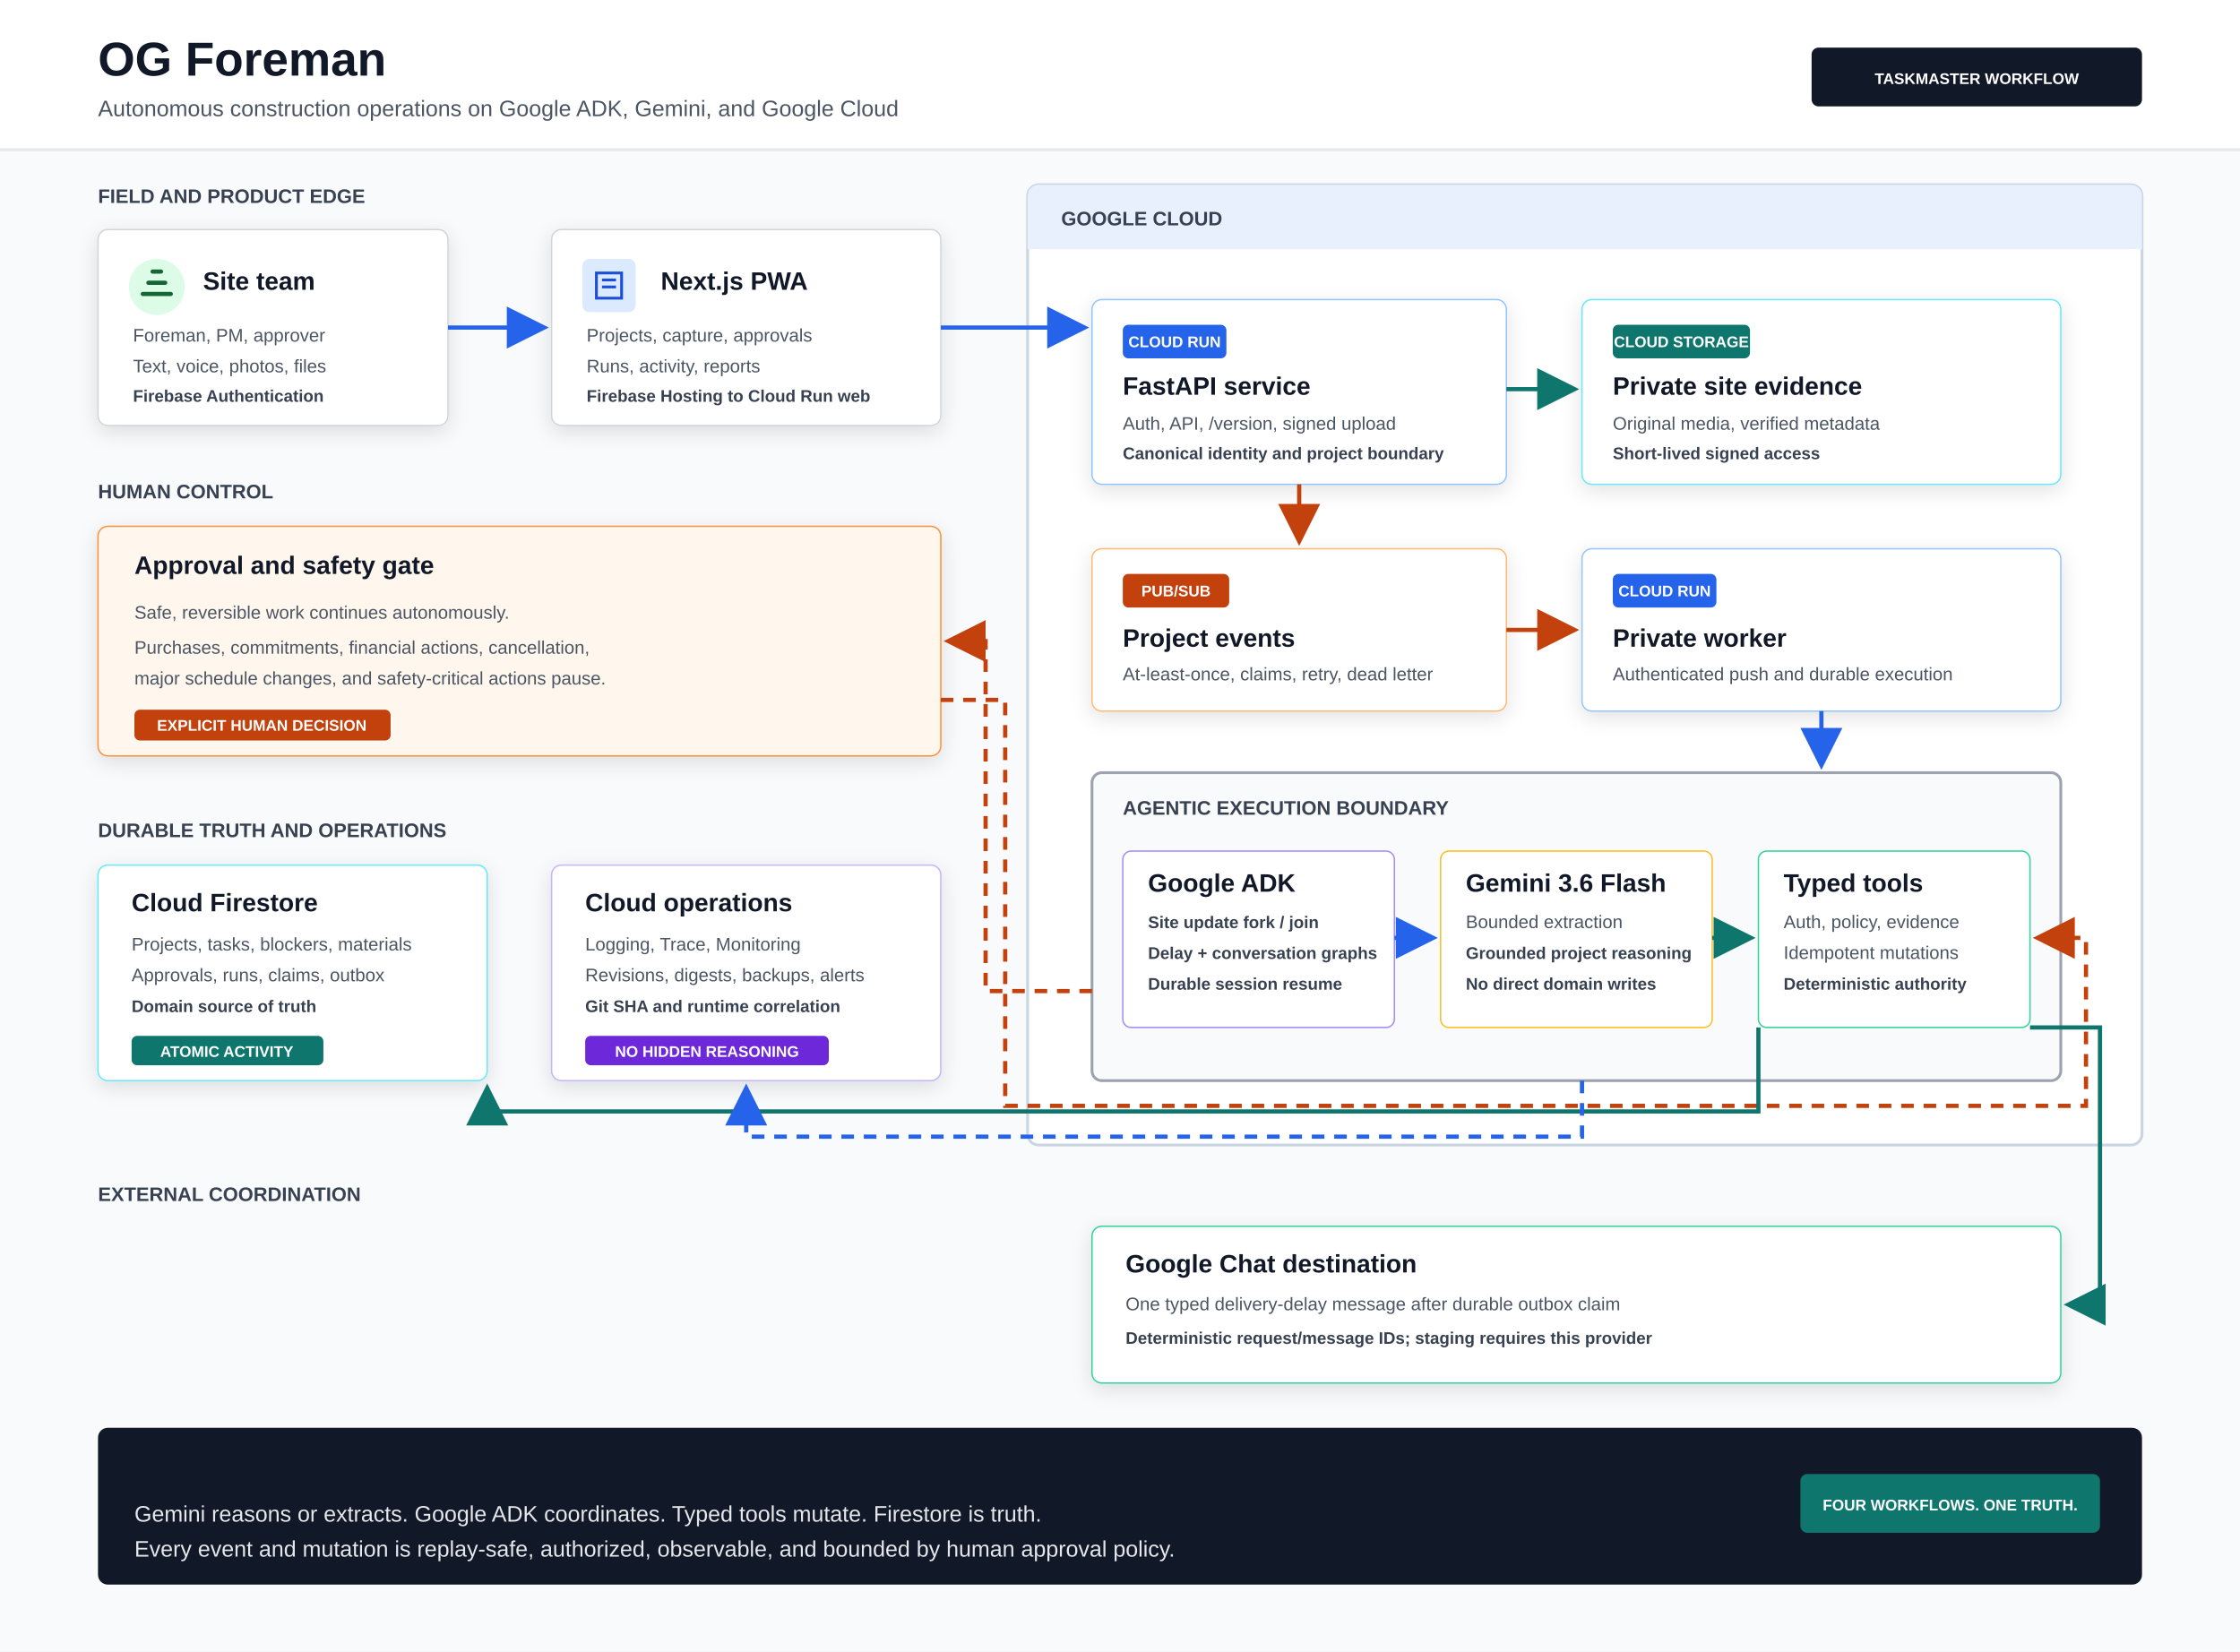
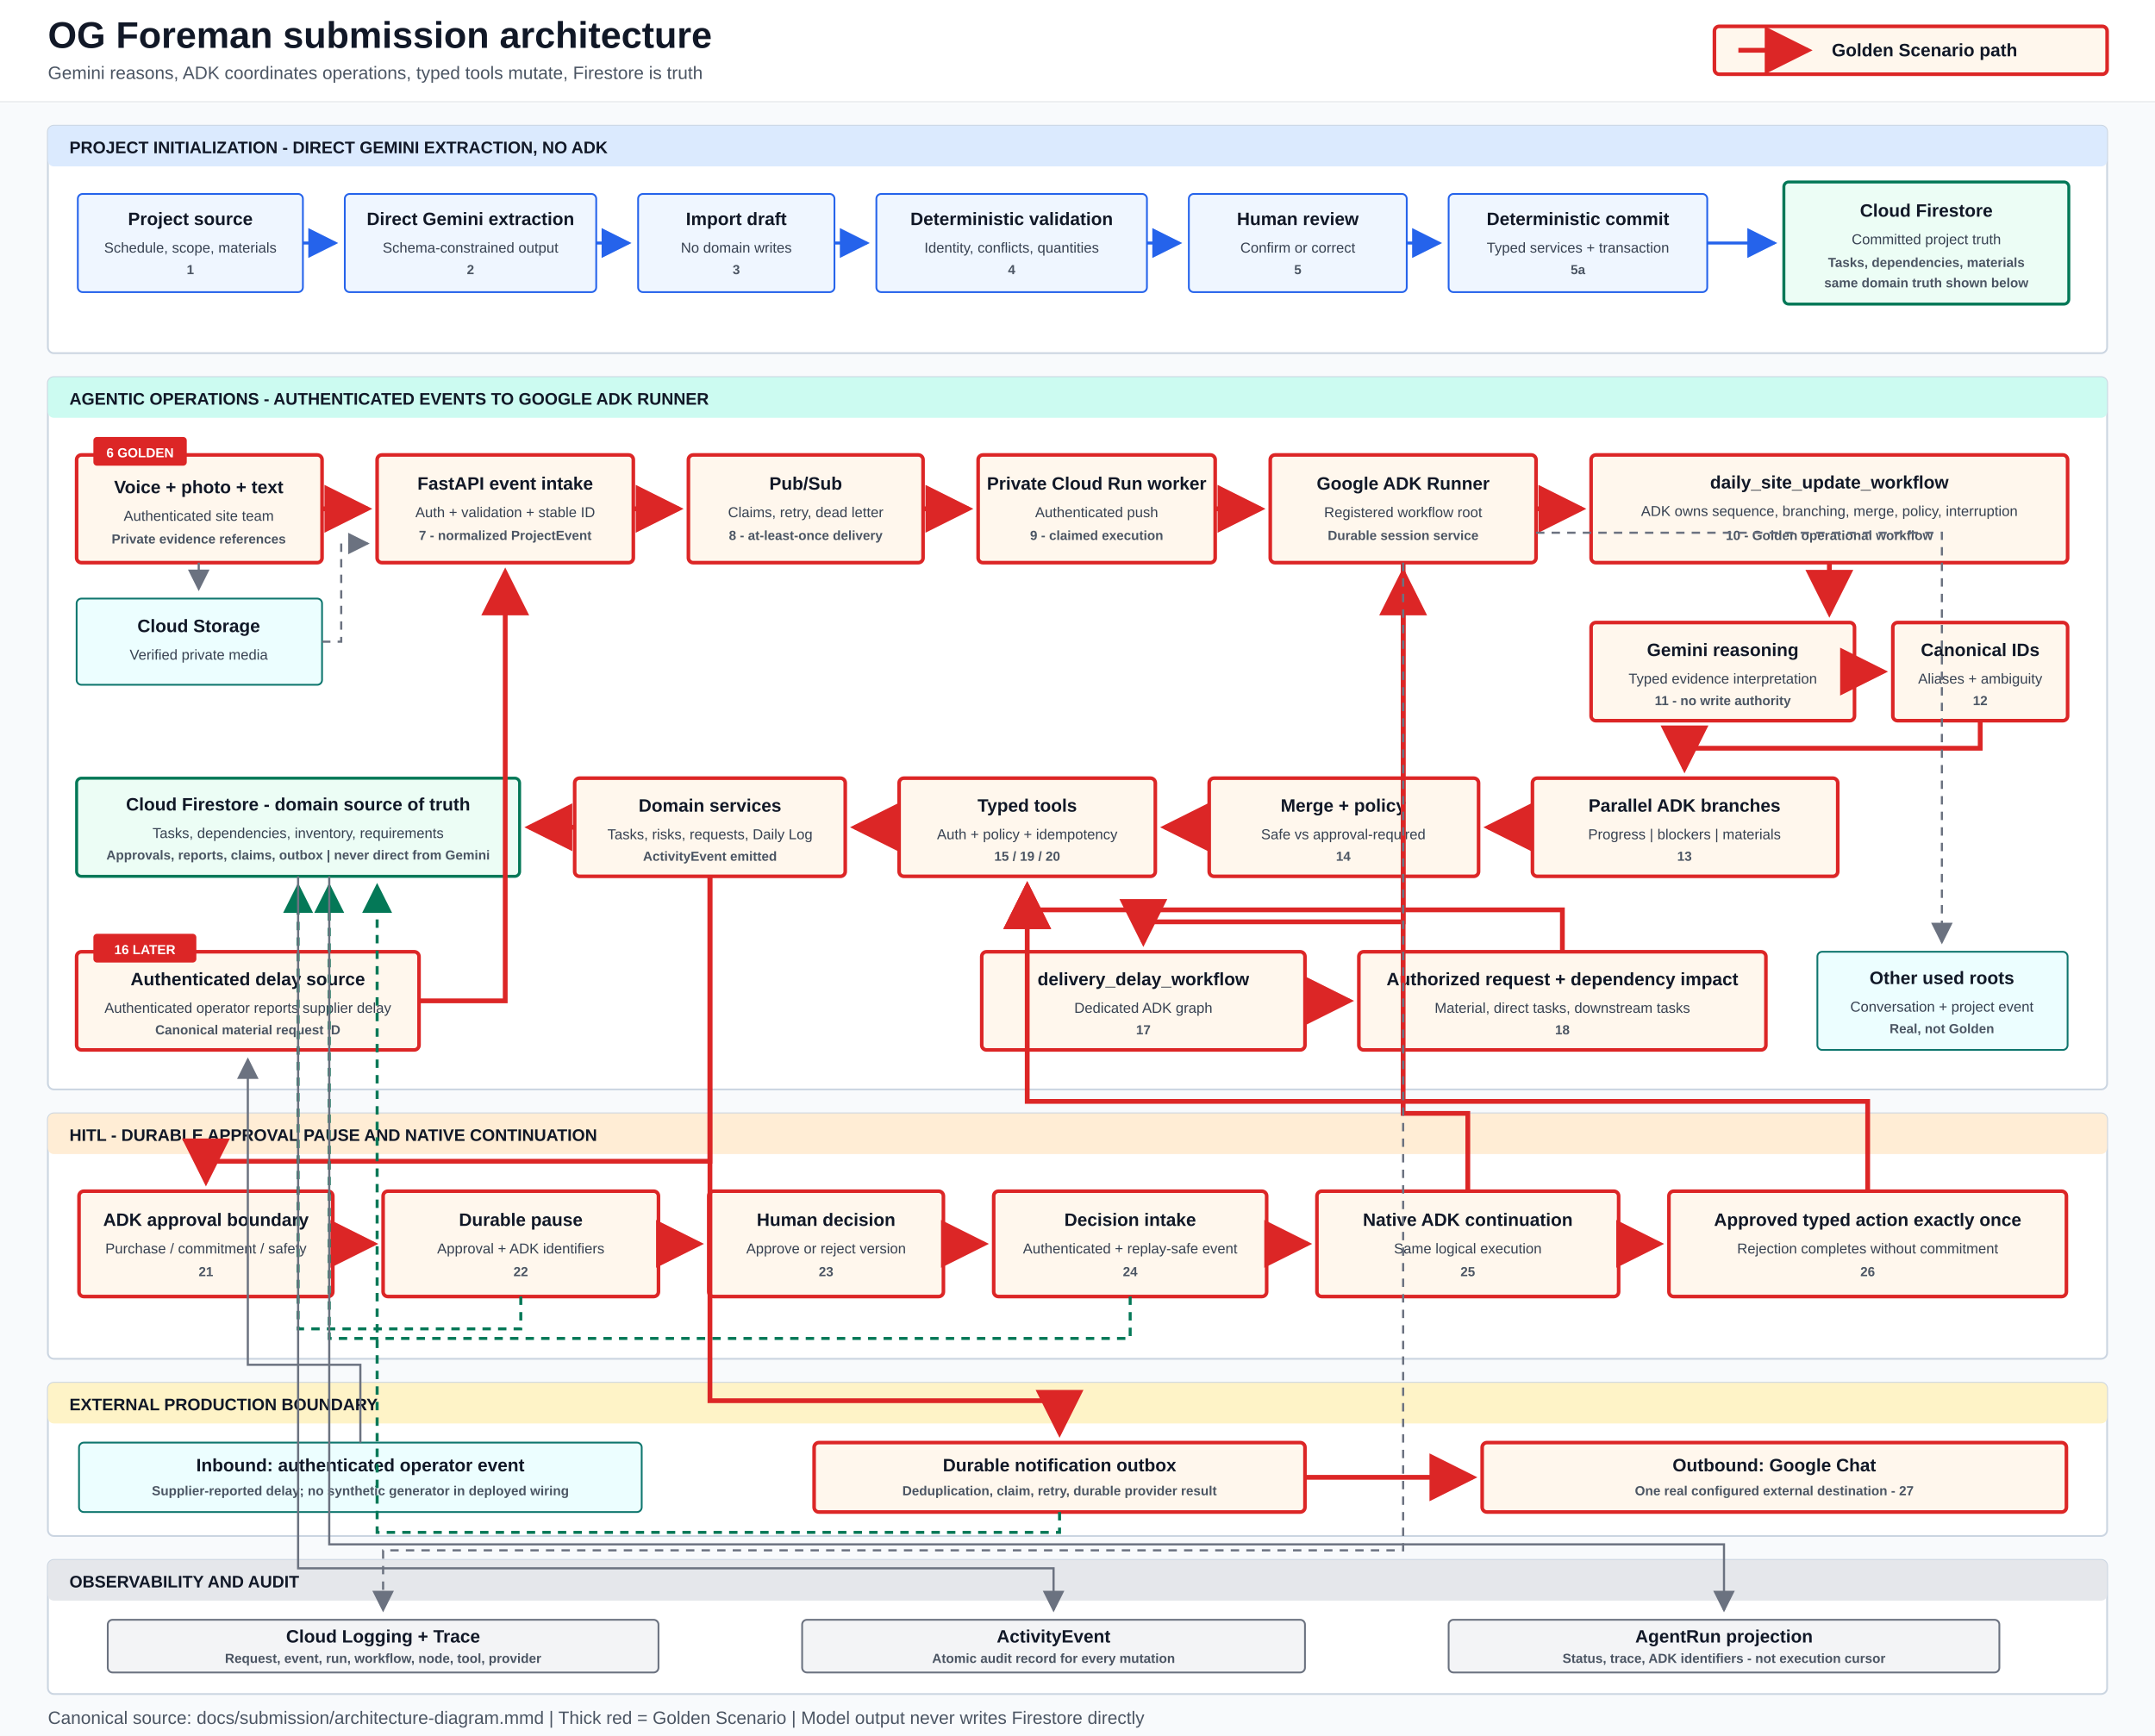
- <svg xmlns="http://www.w3.org/2000/svg" width="1600" height="1180" viewBox="0 0 1600 1180" role="img" aria-labelledby="title desc">
+ <svg xmlns="http://www.w3.org/2000/svg" width="1800" height="1450" viewBox="0 0 1800 1450" role="img" aria-labelledby="title desc">
  <defs>
-     <filter id="shadow" x="-10%" y="-10%" width="120%" height="130%">
-       <feDropShadow dx="0" dy="4" stdDeviation="7" flood-color="#111827" flood-opacity="0.12" />
-     </filter>
-     <marker id="arrow-blue" markerWidth="10" markerHeight="10" refX="8" refY="5" orient="auto">
-       <path d="M0,0 L10,5 L0,10 z" fill="#2563eb" />
-     </marker>
-     <marker id="arrow-teal" markerWidth="10" markerHeight="10" refX="8" refY="5" orient="auto">
-       <path d="M0,0 L10,5 L0,10 z" fill="#0f766e" />
-     </marker>
-     <marker id="arrow-orange" markerWidth="10" markerHeight="10" refX="8" refY="5" orient="auto">
-       <path d="M0,0 L10,5 L0,10 z" fill="#c2410c" />
+     <marker id="arrow-red" markerWidth="10" markerHeight="10" refX="9" refY="5" orient="auto">
+       <path d="M0 0 L10 5 L0 10 Z" fill="#dc2626" />
+     </marker>
+     <marker id="arrow-blue" markerWidth="10" markerHeight="10" refX="9" refY="5" orient="auto">
+       <path d="M0 0 L10 5 L0 10 Z" fill="#2563eb" />
+     </marker>
+     <marker id="arrow-green" markerWidth="10" markerHeight="10" refX="9" refY="5" orient="auto">
+       <path d="M0 0 L10 5 L0 10 Z" fill="#047857" />
+     </marker>
+     <marker id="arrow-gray" markerWidth="10" markerHeight="10" refX="9" refY="5" orient="auto">
+       <path d="M0 0 L10 5 L0 10 Z" fill="#6b7280" />
    </marker>
    <style>
-       .title { font: 700 34px Arial, sans-serif; fill: #111827; }
-       .subtitle { font: 400 16px Arial, sans-serif; fill: #4b5563; }
-       .footer-copy { font: 400 16px Arial, sans-serif; fill: #e5e7eb; }
-       .band { font: 700 14px Arial, sans-serif; fill: #374151; letter-spacing: 0; }
-       .box-title { font: 700 18px Arial, sans-serif; fill: #111827; }
-       .box-copy { font: 400 13px Arial, sans-serif; fill: #4b5563; }
-       .box-small { font: 600 12px Arial, sans-serif; fill: #374151; }
-       .pill { font: 700 11px Arial, sans-serif; fill: #ffffff; }
-       .flow { fill: none; stroke: #2563eb; stroke-width: 3; marker-end: url(#arrow-blue); }
-       .flow-teal { fill: none; stroke: #0f766e; stroke-width: 3; marker-end: url(#arrow-teal); }
-       .flow-orange { fill: none; stroke: #c2410c; stroke-width: 3; marker-end: url(#arrow-orange); }
-       .dash { stroke-dasharray: 9 7; }
+       .title { font: 700 31px Arial, sans-serif; fill: #111827; letter-spacing: 0; }
+       .subtitle { font: 400 15px Arial, sans-serif; fill: #4b5563; letter-spacing: 0; }
+       .band-title { font: 700 14px Arial, sans-serif; fill: #111827; letter-spacing: 0; }
+       .box-title { font: 700 15px Arial, sans-serif; fill: #111827; letter-spacing: 0; }
+       .box-copy { font: 400 12px Arial, sans-serif; fill: #374151; letter-spacing: 0; }
+       .small { font: 600 11px Arial, sans-serif; fill: #4b5563; letter-spacing: 0; }
+       .badge { font: 700 11px Arial, sans-serif; fill: #ffffff; letter-spacing: 0; }
+       .step { font: 700 11px Arial, sans-serif; fill: #ffffff; letter-spacing: 0; }
+       .band { fill: #ffffff; stroke: #cbd5e1; stroke-width: 1.5; rx: 5; }
+       .init { fill: #eff6ff; stroke: #2563eb; stroke-width: 1.5; rx: 4; }
+       .golden { fill: #fff7ed; stroke: #dc2626; stroke-width: 3; rx: 4; }
+       .runtime { fill: #ecfeff; stroke: #0f766e; stroke-width: 1.5; rx: 4; }
+       .truth { fill: #ecfdf5; stroke: #047857; stroke-width: 2.5; rx: 4; }
+       .observe { fill: #f3f4f6; stroke: #6b7280; stroke-width: 1.5; rx: 4; }
+       .flow-red { fill: none; stroke: #dc2626; stroke-width: 4; marker-end: url(#arrow-red); }
+       .flow-blue { fill: none; stroke: #2563eb; stroke-width: 2.5; marker-end: url(#arrow-blue); }
+       .flow-green { fill: none; stroke: #047857; stroke-width: 2.5; marker-end: url(#arrow-green); }
+       .flow-gray { fill: none; stroke: #6b7280; stroke-width: 1.8; marker-end: url(#arrow-gray); }
+       .dashed { stroke-dasharray: 7 6; }
    </style>
  </defs>
-   <rect width="1600" height="1180" fill="#f8fafc" />
-   <rect x="0" y="0" width="1600" height="108" fill="#ffffff" />
-   <rect x="0" y="106" width="1600" height="2" fill="#e5e7eb" />
-   <text x="70" y="54" class="title">OG Foreman</text>
-   <text x="70" y="83" class="subtitle">Autonomous construction operations on Google ADK, Gemini, and Google Cloud</text>
-   <rect x="1294" y="34" width="236" height="42" rx="5" fill="#111827" />
-   <text x="1412" y="60" class="pill" text-anchor="middle">TASKMASTER WORKFLOW</text>
-   <text x="70" y="145" class="band">FIELD AND PRODUCT EDGE</text>
-   <rect x="70" y="164" width="250" height="140" rx="7" fill="#ffffff" stroke="#d1d5db" filter="url(#shadow)" />
-   <circle cx="112" cy="205" r="20" fill="#dcfce7" />
-   <path d="M102 210 h20 M106 202 h12 M109 194 h6" stroke="#166534" stroke-width="3" stroke-linecap="round" />
-   <text x="145" y="207" class="box-title">Site team</text>
-   <text x="95" y="244" class="box-copy">Foreman, PM, approver</text>
-   <text x="95" y="266" class="box-copy">Text, voice, photos, files</text>
-   <text x="95" y="287" class="box-small">Firebase Authentication</text>
-   <rect x="394" y="164" width="278" height="140" rx="7" fill="#ffffff" stroke="#d1d5db" filter="url(#shadow)" />
-   <rect x="416" y="185" width="38" height="38" rx="5" fill="#dbeafe" />
-   <path d="M426 195 h18 v18 h-18 z M430 200 h10 M430 205 h10" fill="none" stroke="#1d4ed8" stroke-width="2" />
-   <text x="472" y="207" class="box-title">Next.js PWA</text>
-   <text x="419" y="244" class="box-copy">Projects, capture, approvals</text>
-   <text x="419" y="266" class="box-copy">Runs, activity, reports</text>
-   <text x="419" y="287" class="box-small">Firebase Hosting to Cloud Run web</text>
-   <path d="M320 234 H386" class="flow" />
-   <rect x="734" y="132" width="796" height="686" rx="8" fill="#ffffff" stroke="#cbd5e1" stroke-width="2" />
-   <rect x="734" y="132" width="796" height="46" rx="8" fill="#e8f0fe" />
-   <rect x="734" y="170" width="796" height="8" fill="#e8f0fe" />
-   <text x="758" y="161" class="band" fill="#174ea6">GOOGLE CLOUD</text>
-   <rect x="780" y="214" width="296" height="132" rx="7" fill="#ffffff" stroke="#93c5fd" filter="url(#shadow)" />
-   <rect x="802" y="232" width="74" height="24" rx="4" fill="#2563eb" />
-   <text x="839" y="248" class="pill" text-anchor="middle">CLOUD RUN</text>
-   <text x="802" y="282" class="box-title">FastAPI service</text>
-   <text x="802" y="307" class="box-copy">Auth, API, /version, signed upload</text>
-   <text x="802" y="328" class="box-small">Canonical identity and project boundary</text>
-   <path d="M672 234 H772" class="flow" />
-   <rect x="1130" y="214" width="342" height="132" rx="7" fill="#ffffff" stroke="#67e8f9" filter="url(#shadow)" />
-   <rect x="1152" y="232" width="98" height="24" rx="4" fill="#0f766e" />
-   <text x="1201" y="248" class="pill" text-anchor="middle">CLOUD STORAGE</text>
-   <text x="1152" y="282" class="box-title">Private site evidence</text>
-   <text x="1152" y="307" class="box-copy">Original media, verified metadata</text>
-   <text x="1152" y="328" class="box-small">Short-lived signed access</text>
-   <path d="M1076 278 H1122" class="flow-teal" />
-   <rect x="780" y="392" width="296" height="116" rx="7" fill="#ffffff" stroke="#fdba74" filter="url(#shadow)" />
-   <rect x="802" y="410" width="76" height="24" rx="4" fill="#c2410c" />
-   <text x="840" y="426" class="pill" text-anchor="middle">PUB/SUB</text>
-   <text x="802" y="462" class="box-title">Project events</text>
-   <text x="802" y="486" class="box-copy">At-least-once, claims, retry, dead letter</text>
-   <path d="M928 346 V384" class="flow-orange" />
-   <rect x="1130" y="392" width="342" height="116" rx="7" fill="#ffffff" stroke="#93c5fd" filter="url(#shadow)" />
-   <rect x="1152" y="410" width="74" height="24" rx="4" fill="#2563eb" />
-   <text x="1189" y="426" class="pill" text-anchor="middle">CLOUD RUN</text>
-   <text x="1152" y="462" class="box-title">Private worker</text>
-   <text x="1152" y="486" class="box-copy">Authenticated push and durable execution</text>
-   <path d="M1076 450 H1122" class="flow-orange" />
-   <rect x="780" y="552" width="692" height="220" rx="7" fill="#f9fafb" stroke="#9ca3af" stroke-width="2" />
-   <text x="802" y="582" class="band">AGENTIC EXECUTION BOUNDARY</text>
-   <rect x="802" y="608" width="194" height="126" rx="6" fill="#ffffff" stroke="#a78bfa" />
-   <text x="820" y="637" class="box-title">Google ADK</text>
-   <text x="820" y="663" class="box-small">Site update fork / join</text>
-   <text x="820" y="685" class="box-small">Delay + conversation graphs</text>
-   <text x="820" y="707" class="box-small">Durable session resume</text>
-   <rect x="1029" y="608" width="194" height="126" rx="6" fill="#ffffff" stroke="#fbbf24" />
-   <text x="1047" y="637" class="box-title">Gemini 3.6 Flash</text>
-   <text x="1047" y="663" class="box-copy">Bounded extraction</text>
-   <text x="1047" y="685" class="box-small">Grounded project reasoning</text>
-   <text x="1047" y="707" class="box-small">No direct domain writes</text>
-   <rect x="1256" y="608" width="194" height="126" rx="6" fill="#ffffff" stroke="#34d399" />
-   <text x="1274" y="637" class="box-title">Typed tools</text>
-   <text x="1274" y="663" class="box-copy">Auth, policy, evidence</text>
-   <text x="1274" y="685" class="box-copy">Idempotent mutations</text>
-   <text x="1274" y="707" class="box-small">Deterministic authority</text>
-   <path d="M1301 508 V544" class="flow" />
-   <path d="M996 670 H1021" class="flow" />
-   <path d="M1223 670 H1248" class="flow-teal" />
-   <text x="70" y="356" class="band">HUMAN CONTROL</text>
-   <rect x="70" y="376" width="602" height="164" rx="7" fill="#fff7ed" stroke="#fb923c" filter="url(#shadow)" />
-   <text x="96" y="410" class="box-title">Approval and safety gate</text>
-   <text x="96" y="442" class="box-copy">Safe, reversible work continues autonomously.</text>
-   <text x="96" y="467" class="box-copy">Purchases, commitments, financial actions, cancellation,</text>
-   <text x="96" y="489" class="box-copy">major schedule changes, and safety-critical actions pause.</text>
-   <rect x="96" y="507" width="183" height="22" rx="4" fill="#c2410c" />
-   <text x="187" y="522" class="pill" text-anchor="middle">EXPLICIT HUMAN DECISION</text>
-   <path d="M780 708 H704 V458 H680" class="flow-orange dash" />
-   <path d="M672 500 H718 V790 H1490 V670 H1458" class="flow-orange dash" />
-   <text x="70" y="598" class="band">DURABLE TRUTH AND OPERATIONS</text>
-   <rect x="70" y="618" width="278" height="154" rx="7" fill="#ffffff" stroke="#67e8f9" filter="url(#shadow)" />
-   <text x="94" y="651" class="box-title">Cloud Firestore</text>
-   <text x="94" y="679" class="box-copy">Projects, tasks, blockers, materials</text>
-   <text x="94" y="701" class="box-copy">Approvals, runs, claims, outbox</text>
-   <text x="94" y="723" class="box-small">Domain source of truth</text>
-   <rect x="94" y="740" width="137" height="21" rx="4" fill="#0f766e" />
-   <text x="162" y="755" class="pill" text-anchor="middle">ATOMIC ACTIVITY</text>
-   <rect x="394" y="618" width="278" height="154" rx="7" fill="#ffffff" stroke="#c4b5fd" filter="url(#shadow)" />
-   <text x="418" y="651" class="box-title">Cloud operations</text>
-   <text x="418" y="679" class="box-copy">Logging, Trace, Monitoring</text>
-   <text x="418" y="701" class="box-copy">Revisions, digests, backups, alerts</text>
-   <text x="418" y="723" class="box-small">Git SHA and runtime correlation</text>
-   <rect x="418" y="740" width="174" height="21" rx="4" fill="#6d28d9" />
-   <text x="505" y="755" class="pill" text-anchor="middle">NO HIDDEN REASONING</text>
-   <path d="M1256 734 V794 H348 V780" class="flow-teal" />
-   <path d="M1130 772 V812 H533 V780" class="flow dash" />
-   <text x="70" y="858" class="band">EXTERNAL COORDINATION</text>
-   <rect x="780" y="876" width="692" height="112" rx="7" fill="#ffffff" stroke="#34d399" filter="url(#shadow)" />
-   <text x="804" y="909" class="box-title">Google Chat destination</text>
-   <text x="804" y="936" class="box-copy">One typed delivery-delay message after durable outbox claim</text>
-   <text x="804" y="960" class="box-small">Deterministic request/message IDs; staging requires this provider</text>
-   <path d="M1450 734 H1500 V932 H1480" class="flow-teal" />
-   <rect x="70" y="1020" width="1460" height="112" rx="7" fill="#111827" />
-   <text x="96" y="1055" class="box-title" fill="#ffffff">Execution invariant</text>
-   <text x="96" y="1087" class="footer-copy">Gemini reasons or extracts. Google ADK coordinates. Typed tools mutate. Firestore is truth.</text>
-   <text x="96" y="1112" class="footer-copy">Every event and mutation is replay-safe, authorized, observable, and bounded by human approval policy.</text>
-   <rect x="1286" y="1053" width="214" height="42" rx="5" fill="#0f766e" />
-   <text x="1393" y="1079" class="pill" text-anchor="middle">FOUR WORKFLOWS. ONE TRUTH.</text>
+   <rect width="1800" height="1450" fill="#f8fafc" />
+   <rect x="0" y="0" width="1800" height="86" fill="#ffffff" />
+   <line x1="0" y1="85" x2="1800" y2="85" stroke="#e5e7eb" />
+   <text id="title-text" x="40" y="40" class="title">OG Foreman submission architecture</text>
+   <text x="40" y="66" class="subtitle">Gemini reasons, ADK coordinates operations, typed tools mutate, Firestore is truth</text>
+   <rect x="1432" y="22" width="328" height="40" class="golden" />
+   <line x1="1452" y1="42" x2="1510" y2="42" class="flow-red" />
+   <text x="1530" y="47" class="box-title">Golden Scenario path</text>
+   <rect x="40" y="105" width="1720" height="190" class="band" />
+   <rect x="40" y="105" width="1720" height="34" fill="#dbeafe" rx="5" />
+   <text x="58" y="128" class="band-title">PROJECT INITIALIZATION - DIRECT GEMINI EXTRACTION, NO ADK</text>
+   <rect x="65" y="162" width="188" height="82" class="init" />
+   <text x="159" y="188" class="box-title" text-anchor="middle">Project source</text>
+   <text x="159" y="211" class="box-copy" text-anchor="middle">Schedule, scope, materials</text>
+   <text x="159" y="229" class="small" text-anchor="middle">1</text>
+   <rect x="288" y="162" width="210" height="82" class="init" />
+   <text x="393" y="188" class="box-title" text-anchor="middle">Direct Gemini extraction</text>
+   <text x="393" y="211" class="box-copy" text-anchor="middle">Schema-constrained output</text>
+   <text x="393" y="229" class="small" text-anchor="middle">2</text>
+   <rect x="533" y="162" width="164" height="82" class="init" />
+   <text x="615" y="188" class="box-title" text-anchor="middle">Import draft</text>
+   <text x="615" y="211" class="box-copy" text-anchor="middle">No domain writes</text>
+   <text x="615" y="229" class="small" text-anchor="middle">3</text>
+   <rect x="732" y="162" width="226" height="82" class="init" />
+   <text x="845" y="188" class="box-title" text-anchor="middle">Deterministic validation</text>
+   <text x="845" y="211" class="box-copy" text-anchor="middle">Identity, conflicts, quantities</text>
+   <text x="845" y="229" class="small" text-anchor="middle">4</text>
+   <rect x="993" y="162" width="182" height="82" class="init" />
+   <text x="1084" y="188" class="box-title" text-anchor="middle">Human review</text>
+   <text x="1084" y="211" class="box-copy" text-anchor="middle">Confirm or correct</text>
+   <text x="1084" y="229" class="small" text-anchor="middle">5</text>
+   <rect x="1210" y="162" width="216" height="82" class="init" />
+   <text x="1318" y="188" class="box-title" text-anchor="middle">Deterministic commit</text>
+   <text x="1318" y="211" class="box-copy" text-anchor="middle">Typed services + transaction</text>
+   <text x="1318" y="229" class="small" text-anchor="middle">5a</text>
+   <rect x="1490" y="152" width="238" height="102" class="truth" />
+   <text x="1609" y="181" class="box-title" text-anchor="middle">Cloud Firestore</text>
+   <text x="1609" y="204" class="box-copy" text-anchor="middle">Committed project truth</text>
+   <text x="1609" y="223" class="small" text-anchor="middle">Tasks, dependencies, materials</text>
+   <text x="1609" y="240" class="small" text-anchor="middle">same domain truth shown below</text>
+   <path d="M253 203 H280" class="flow-blue" />
+   <path d="M498 203 H525" class="flow-blue" />
+   <path d="M697 203 H724" class="flow-blue" />
+   <path d="M958 203 H985" class="flow-blue" />
+   <path d="M1175 203 H1202" class="flow-blue" />
+   <path d="M1426 203 H1482" class="flow-blue" />
+   <rect x="40" y="315" width="1720" height="595" class="band" />
+   <rect x="40" y="315" width="1720" height="34" fill="#ccfbf1" rx="5" />
+   <text x="58" y="338" class="band-title">AGENTIC OPERATIONS - AUTHENTICATED EVENTS TO GOOGLE ADK RUNNER</text>
+   <rect x="64" y="380" width="205" height="90" class="golden" />
+   <rect x="78" y="365" width="78" height="24" fill="#dc2626" rx="3" />
+   <text x="117" y="382" class="badge" text-anchor="middle">6 GOLDEN</text>
+   <text x="166" y="412" class="box-title" text-anchor="middle">Voice + photo + text</text>
+   <text x="166" y="435" class="box-copy" text-anchor="middle">Authenticated site team</text>
+   <text x="166" y="454" class="small" text-anchor="middle">Private evidence references</text>
+   <rect x="64" y="500" width="205" height="72" class="runtime" />
+   <text x="166" y="528" class="box-title" text-anchor="middle">Cloud Storage</text>
+   <text x="166" y="551" class="box-copy" text-anchor="middle">Verified private media</text>
+   <path d="M166 470 V492" class="flow-gray dashed" />
+   <rect x="315" y="380" width="214" height="90" class="golden" />
+   <text x="422" y="409" class="box-title" text-anchor="middle">FastAPI event intake</text>
+   <text x="422" y="432" class="box-copy" text-anchor="middle">Auth + validation + stable ID</text>
+   <text x="422" y="451" class="small" text-anchor="middle">7 - normalized ProjectEvent</text>
+   <rect x="575" y="380" width="196" height="90" class="golden" />
+   <text x="673" y="409" class="box-title" text-anchor="middle">Pub/Sub</text>
+   <text x="673" y="432" class="box-copy" text-anchor="middle">Claims, retry, dead letter</text>
+   <text x="673" y="451" class="small" text-anchor="middle">8 - at-least-once delivery</text>
+   <rect x="817" y="380" width="198" height="90" class="golden" />
+   <text x="916" y="409" class="box-title" text-anchor="middle">Private Cloud Run worker</text>
+   <text x="916" y="432" class="box-copy" text-anchor="middle">Authenticated push</text>
+   <text x="916" y="451" class="small" text-anchor="middle">9 - claimed execution</text>
+   <rect x="1061" y="380" width="222" height="90" class="golden" />
+   <text x="1172" y="409" class="box-title" text-anchor="middle">Google ADK Runner</text>
+   <text x="1172" y="432" class="box-copy" text-anchor="middle">Registered workflow root</text>
+   <text x="1172" y="451" class="small" text-anchor="middle">Durable session service</text>
+   <rect x="1329" y="380" width="398" height="90" class="golden" />
+   <text x="1528" y="408" class="box-title" text-anchor="middle">daily_site_update_workflow</text>
+   <text x="1528" y="431" class="box-copy" text-anchor="middle">ADK owns sequence, branching, merge, policy, interruption</text>
+   <text x="1528" y="451" class="small" text-anchor="middle">10 - Golden operational workflow</text>
+   <path d="M269 425 H307" class="flow-red" />
+   <path d="M269 536 H285 V454 H307" class="flow-gray dashed" />
+   <path d="M529 425 H567" class="flow-red" />
+   <path d="M771 425 H809" class="flow-red" />
+   <path d="M1015 425 H1053" class="flow-red" />
+   <path d="M1283 425 H1321" class="flow-red" />
+   <rect x="1329" y="520" width="220" height="82" class="golden" />
+   <text x="1439" y="548" class="box-title" text-anchor="middle">Gemini reasoning</text>
+   <text x="1439" y="571" class="box-copy" text-anchor="middle">Typed evidence interpretation</text>
+   <text x="1439" y="589" class="small" text-anchor="middle">11 - no write authority</text>
+   <rect x="1581" y="520" width="146" height="82" class="golden" />
+   <text x="1654" y="548" class="box-title" text-anchor="middle">Canonical IDs</text>
+   <text x="1654" y="571" class="box-copy" text-anchor="middle">Aliases + ambiguity</text>
+   <text x="1654" y="589" class="small" text-anchor="middle">12</text>
+   <rect x="1280" y="650" width="255" height="82" class="golden" />
+   <text x="1407" y="678" class="box-title" text-anchor="middle">Parallel ADK branches</text>
+   <text x="1407" y="701" class="box-copy" text-anchor="middle">Progress | blockers | materials</text>
+   <text x="1407" y="719" class="small" text-anchor="middle">13</text>
+   <rect x="1010" y="650" width="225" height="82" class="golden" />
+   <text x="1122" y="678" class="box-title" text-anchor="middle">Merge + policy</text>
+   <text x="1122" y="701" class="box-copy" text-anchor="middle">Safe vs approval-required</text>
+   <text x="1122" y="719" class="small" text-anchor="middle">14</text>
+   <rect x="751" y="650" width="214" height="82" class="golden" />
+   <text x="858" y="678" class="box-title" text-anchor="middle">Typed tools</text>
+   <text x="858" y="701" class="box-copy" text-anchor="middle">Auth + policy + idempotency</text>
+   <text x="858" y="719" class="small" text-anchor="middle">15 / 19 / 20</text>
+   <rect x="480" y="650" width="226" height="82" class="golden" />
+   <text x="593" y="678" class="box-title" text-anchor="middle">Domain services</text>
+   <text x="593" y="701" class="box-copy" text-anchor="middle">Tasks, risks, requests, Daily Log</text>
+   <text x="593" y="719" class="small" text-anchor="middle">ActivityEvent emitted</text>
+   <rect x="64" y="650" width="370" height="82" class="truth" />
+   <text x="249" y="677" class="box-title" text-anchor="middle">Cloud Firestore - domain source of truth</text>
+   <text x="249" y="700" class="box-copy" text-anchor="middle">Tasks, dependencies, inventory, requirements</text>
+   <text x="249" y="718" class="small" text-anchor="middle">Approvals, reports, claims, outbox | never direct from Gemini</text>
+   <path d="M1528 470 V512" class="flow-red" />
+   <path d="M1549 561 H1573" class="flow-red" />
+   <path d="M1654 602 V625 H1407 V642" class="flow-red" />
+   <path d="M1280 691 H1243" class="flow-red" />
+   <path d="M1010 691 H973" class="flow-red" />
+   <path d="M751 691 H714" class="flow-red" />
+   <path d="M480 691 H442" class="flow-red" />
+   <rect x="64" y="795" width="286" height="82" class="golden" />
+   <rect x="78" y="780" width="86" height="24" fill="#dc2626" rx="3" />
+   <text x="121" y="797" class="badge" text-anchor="middle">16 LATER</text>
+   <text x="207" y="823" class="box-title" text-anchor="middle">Authenticated delay source</text>
+   <text x="207" y="846" class="box-copy" text-anchor="middle">Authenticated operator reports supplier delay</text>
+   <text x="207" y="864" class="small" text-anchor="middle">Canonical material request ID</text>
+   <rect x="820" y="795" width="270" height="82" class="golden" />
+   <text x="955" y="823" class="box-title" text-anchor="middle">delivery_delay_workflow</text>
+   <text x="955" y="846" class="box-copy" text-anchor="middle">Dedicated ADK graph</text>
+   <text x="955" y="864" class="small" text-anchor="middle">17</text>
+   <rect x="1135" y="795" width="340" height="82" class="golden" />
+   <text x="1305" y="823" class="box-title" text-anchor="middle">Authorized request + dependency impact</text>
+   <text x="1305" y="846" class="box-copy" text-anchor="middle">Material, direct tasks, downstream tasks</text>
+   <text x="1305" y="864" class="small" text-anchor="middle">18</text>
+   <rect x="1518" y="795" width="209" height="82" class="runtime" />
+   <text x="1622" y="822" class="box-title" text-anchor="middle">Other used roots</text>
+   <text x="1622" y="845" class="box-copy" text-anchor="middle">Conversation + project event</text>
+   <text x="1622" y="863" class="small" text-anchor="middle">Real, not Golden</text>
+   <path d="M350 836 H422 V478" class="flow-red" />
+   <path d="M1172 470 V770 H955 V787" class="flow-red" />
+   <path d="M1090 836 H1127" class="flow-red" />
+   <path d="M1305 795 V760 H858 V740" class="flow-red" />
+   <path d="M1283 445 H1622 V787" class="flow-gray dashed" />
+   <rect x="40" y="930" width="1720" height="205" class="band" />
+   <rect x="40" y="930" width="1720" height="34" fill="#ffedd5" rx="5" />
+   <text x="58" y="953" class="band-title">HITL - DURABLE APPROVAL PAUSE AND NATIVE CONTINUATION</text>
+   <rect x="66" y="995" width="212" height="88" class="golden" />
+   <text x="172" y="1024" class="box-title" text-anchor="middle">ADK approval boundary</text>
+   <text x="172" y="1047" class="box-copy" text-anchor="middle">Purchase / commitment / safety</text>
+   <text x="172" y="1066" class="small" text-anchor="middle">21</text>
+   <rect x="320" y="995" width="230" height="88" class="golden" />
+   <text x="435" y="1024" class="box-title" text-anchor="middle">Durable pause</text>
+   <text x="435" y="1047" class="box-copy" text-anchor="middle">Approval + ADK identifiers</text>
+   <text x="435" y="1066" class="small" text-anchor="middle">22</text>
+   <rect x="592" y="995" width="196" height="88" class="golden" />
+   <text x="690" y="1024" class="box-title" text-anchor="middle">Human decision</text>
+   <text x="690" y="1047" class="box-copy" text-anchor="middle">Approve or reject version</text>
+   <text x="690" y="1066" class="small" text-anchor="middle">23</text>
+   <rect x="830" y="995" width="228" height="88" class="golden" />
+   <text x="944" y="1024" class="box-title" text-anchor="middle">Decision intake</text>
+   <text x="944" y="1047" class="box-copy" text-anchor="middle">Authenticated + replay-safe event</text>
+   <text x="944" y="1066" class="small" text-anchor="middle">24</text>
+   <rect x="1100" y="995" width="252" height="88" class="golden" />
+   <text x="1226" y="1024" class="box-title" text-anchor="middle">Native ADK continuation</text>
+   <text x="1226" y="1047" class="box-copy" text-anchor="middle">Same logical execution</text>
+   <text x="1226" y="1066" class="small" text-anchor="middle">25</text>
+   <rect x="1394" y="995" width="332" height="88" class="golden" />
+   <text x="1560" y="1024" class="box-title" text-anchor="middle">Approved typed action exactly once</text>
+   <text x="1560" y="1047" class="box-copy" text-anchor="middle">Rejection completes without commitment</text>
+   <text x="1560" y="1066" class="small" text-anchor="middle">26</text>
+   <path d="M593 732 V970 H172 V987" class="flow-red" />
+   <path d="M278 1039 H312" class="flow-red" />
+   <path d="M550 1039 H584" class="flow-red" />
+   <path d="M788 1039 H822" class="flow-red" />
+   <path d="M1058 1039 H1092" class="flow-red" />
+   <path d="M1352 1039 H1386" class="flow-red" />
+   <path d="M1226 995 V930 H1172 V478" class="flow-red" />
+   <path d="M1560 995 V920 H858 V740" class="flow-red" />
+   <path d="M435 1083 V1110 H249 V740" class="flow-green dashed" />
+   <path d="M944 1083 V1118 H275 V740" class="flow-green dashed" />
+   <rect x="40" y="1155" width="1720" height="128" class="band" />
+   <rect x="40" y="1155" width="1720" height="34" fill="#fef3c7" rx="5" />
+   <text x="58" y="1178" class="band-title">EXTERNAL PRODUCTION BOUNDARY</text>
+   <rect x="66" y="1205" width="470" height="58" class="runtime" />
+   <text x="301" y="1229" class="box-title" text-anchor="middle">Inbound: authenticated operator event</text>
+   <text x="301" y="1249" class="small" text-anchor="middle">Supplier-reported delay; no synthetic generator in deployed wiring</text>
+   <rect x="680" y="1205" width="410" height="58" class="golden" />
+   <text x="885" y="1229" class="box-title" text-anchor="middle">Durable notification outbox</text>
+   <text x="885" y="1249" class="small" text-anchor="middle">Deduplication, claim, retry, durable provider result</text>
+   <rect x="1238" y="1205" width="488" height="58" class="golden" />
+   <text x="1482" y="1229" class="box-title" text-anchor="middle">Outbound: Google Chat</text>
+   <text x="1482" y="1249" class="small" text-anchor="middle">One real configured external destination - 27</text>
+   <path d="M301 1205 V1140 H207 V885" class="flow-gray" />
+   <path d="M593 732 V1170 H885 V1197" class="flow-red" />
+   <path d="M1090 1234 H1230" class="flow-red" />
+   <path d="M885 1263 V1280 H315 V740" class="flow-green dashed" />
+   <rect x="40" y="1303" width="1720" height="112" class="band" />
+   <rect x="40" y="1303" width="1720" height="34" fill="#e5e7eb" rx="5" />
+   <text x="58" y="1326" class="band-title">OBSERVABILITY AND AUDIT</text>
+   <rect x="90" y="1353" width="460" height="44" class="observe" />
+   <text x="320" y="1372" class="box-title" text-anchor="middle">Cloud Logging + Trace</text>
+   <text x="320" y="1389" class="small" text-anchor="middle">Request, event, run, workflow, node, tool, provider</text>
+   <rect x="670" y="1353" width="420" height="44" class="observe" />
+   <text x="880" y="1372" class="box-title" text-anchor="middle">ActivityEvent</text>
+   <text x="880" y="1389" class="small" text-anchor="middle">Atomic audit record for every mutation</text>
+   <rect x="1210" y="1353" width="460" height="44" class="observe" />
+   <text x="1440" y="1372" class="box-title" text-anchor="middle">AgentRun projection</text>
+   <text x="1440" y="1389" class="small" text-anchor="middle">Status, trace, ADK identifiers - not execution cursor</text>
+   <path d="M1172 470 V1295 H320 V1345" class="flow-gray dashed" />
+   <path d="M249 732 V1310 H880 V1345" class="flow-gray" />
+   <path d="M275 732 V1290 H1440 V1345" class="flow-gray" />
+   <text x="40" y="1440" class="subtitle">Canonical source: docs/submission/architecture-diagram.mmd | Thick red = Golden Scenario | Model output never writes Firestore directly</text>
</svg>
